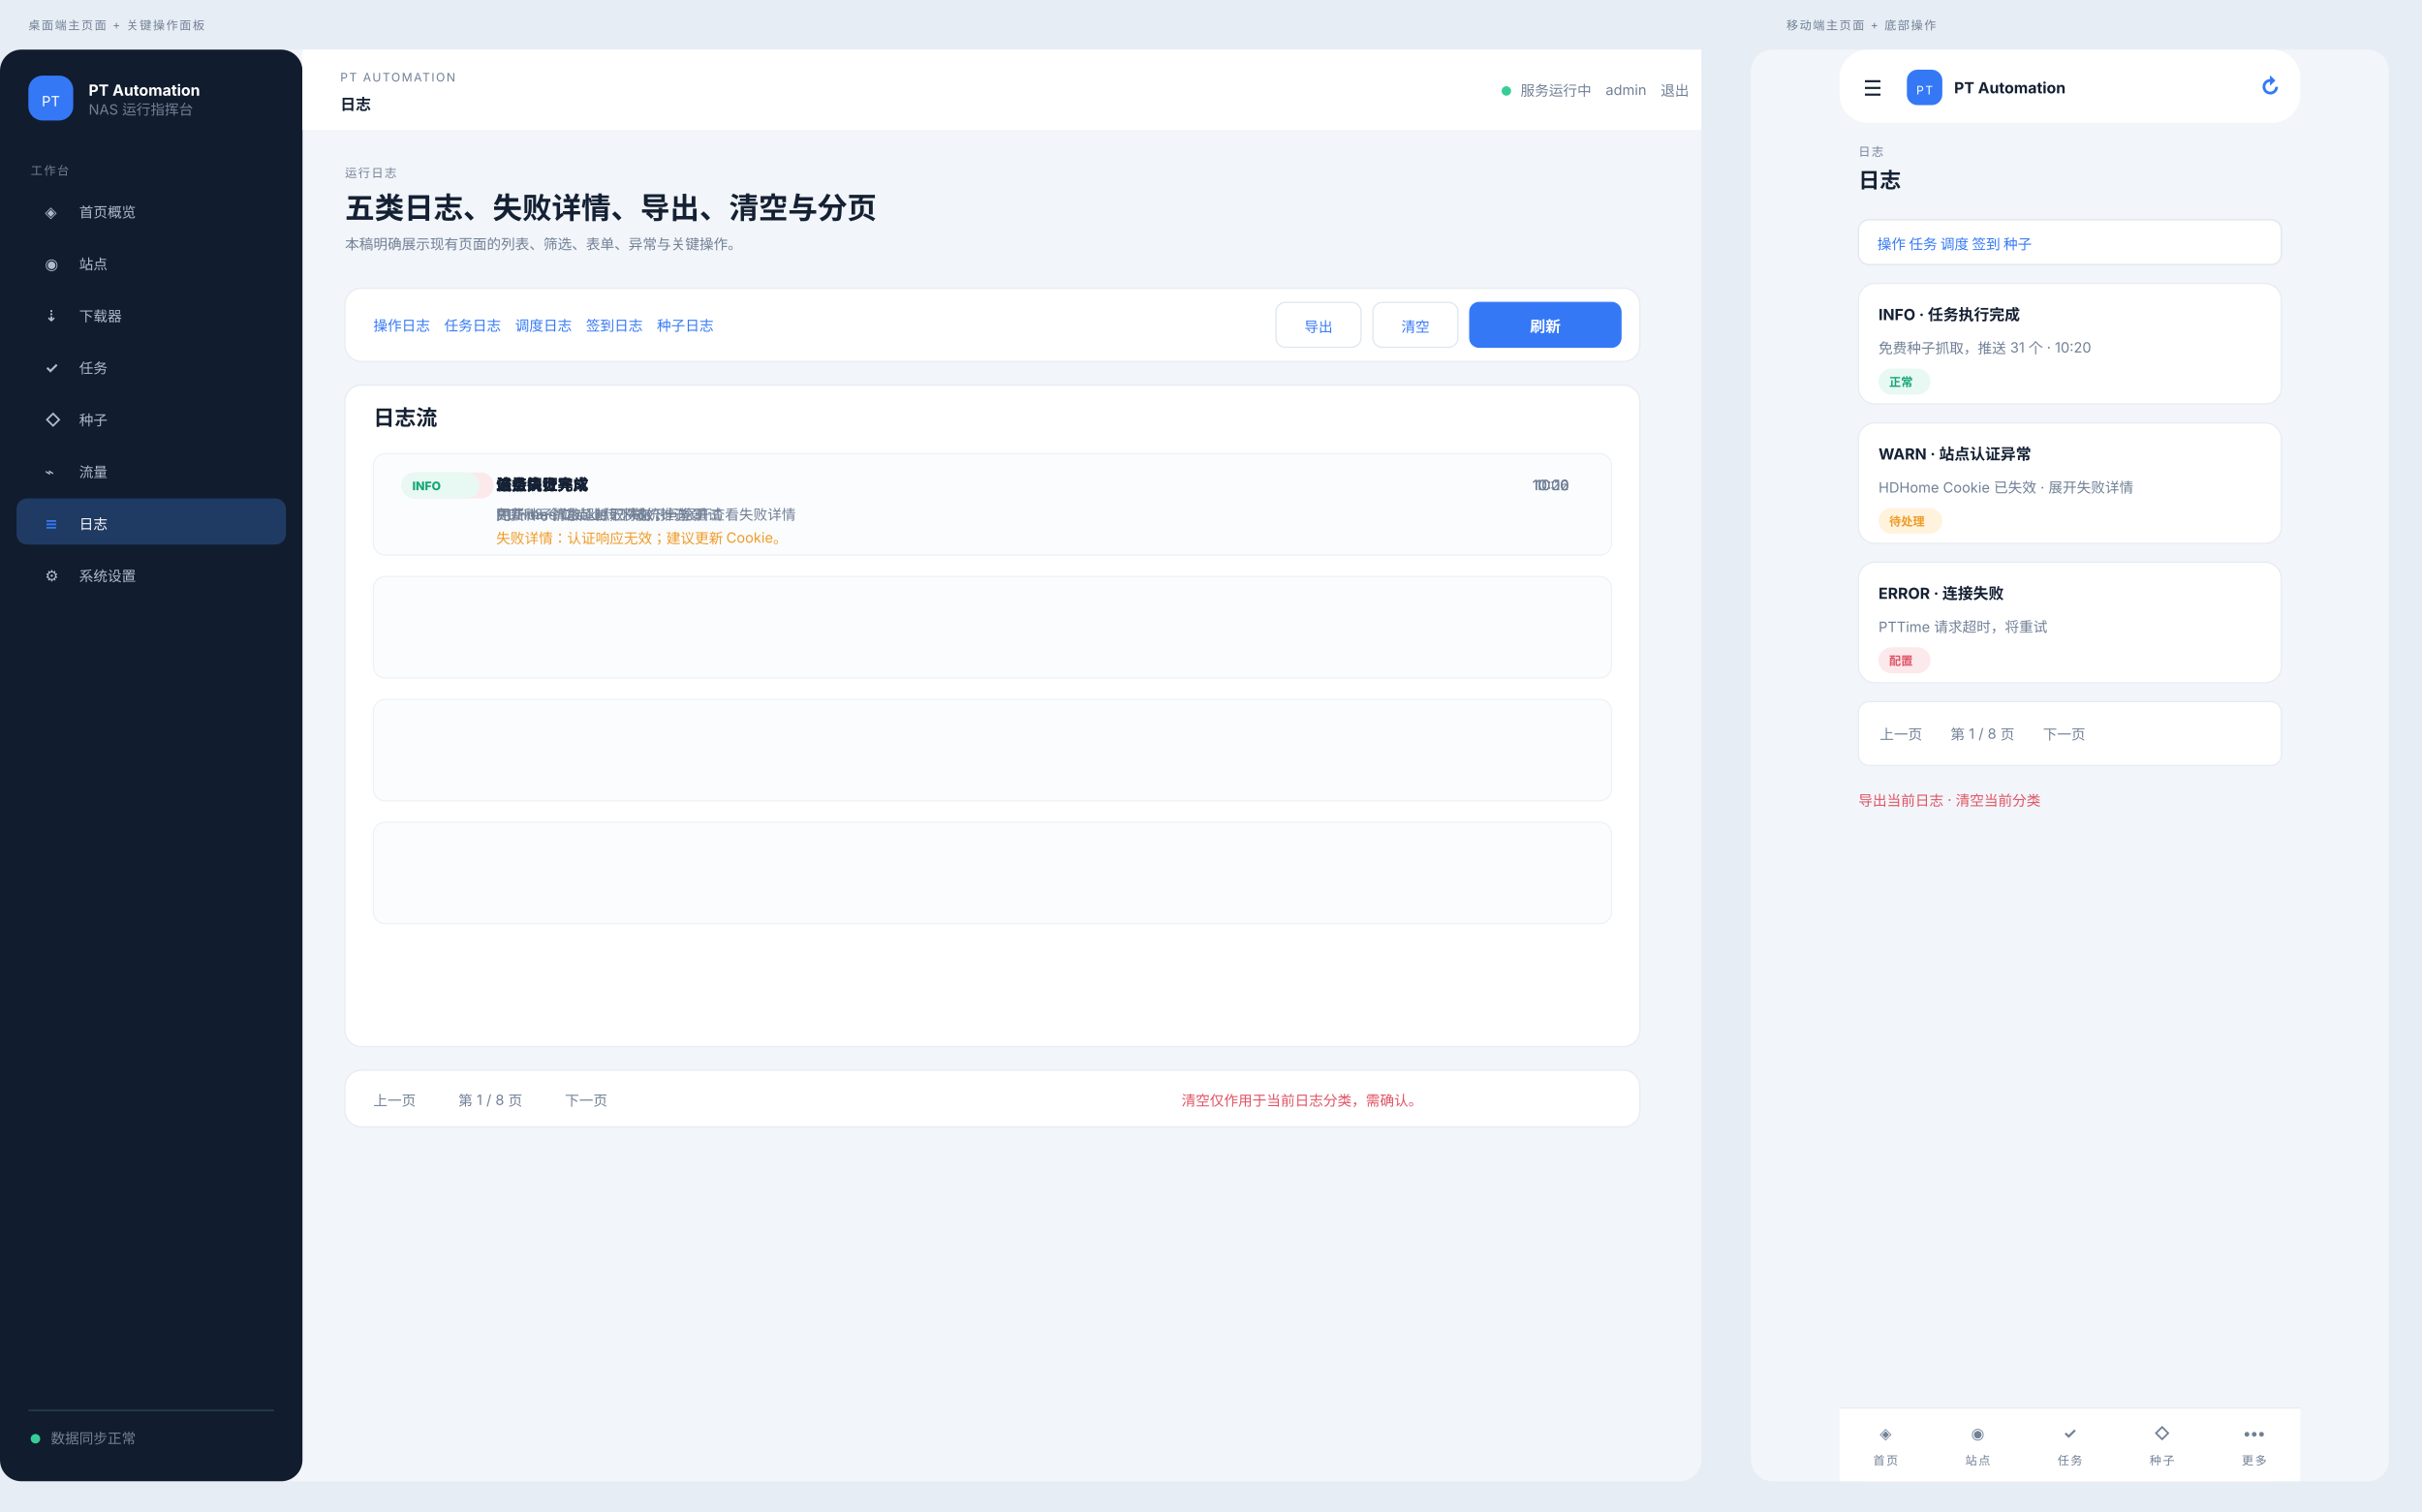
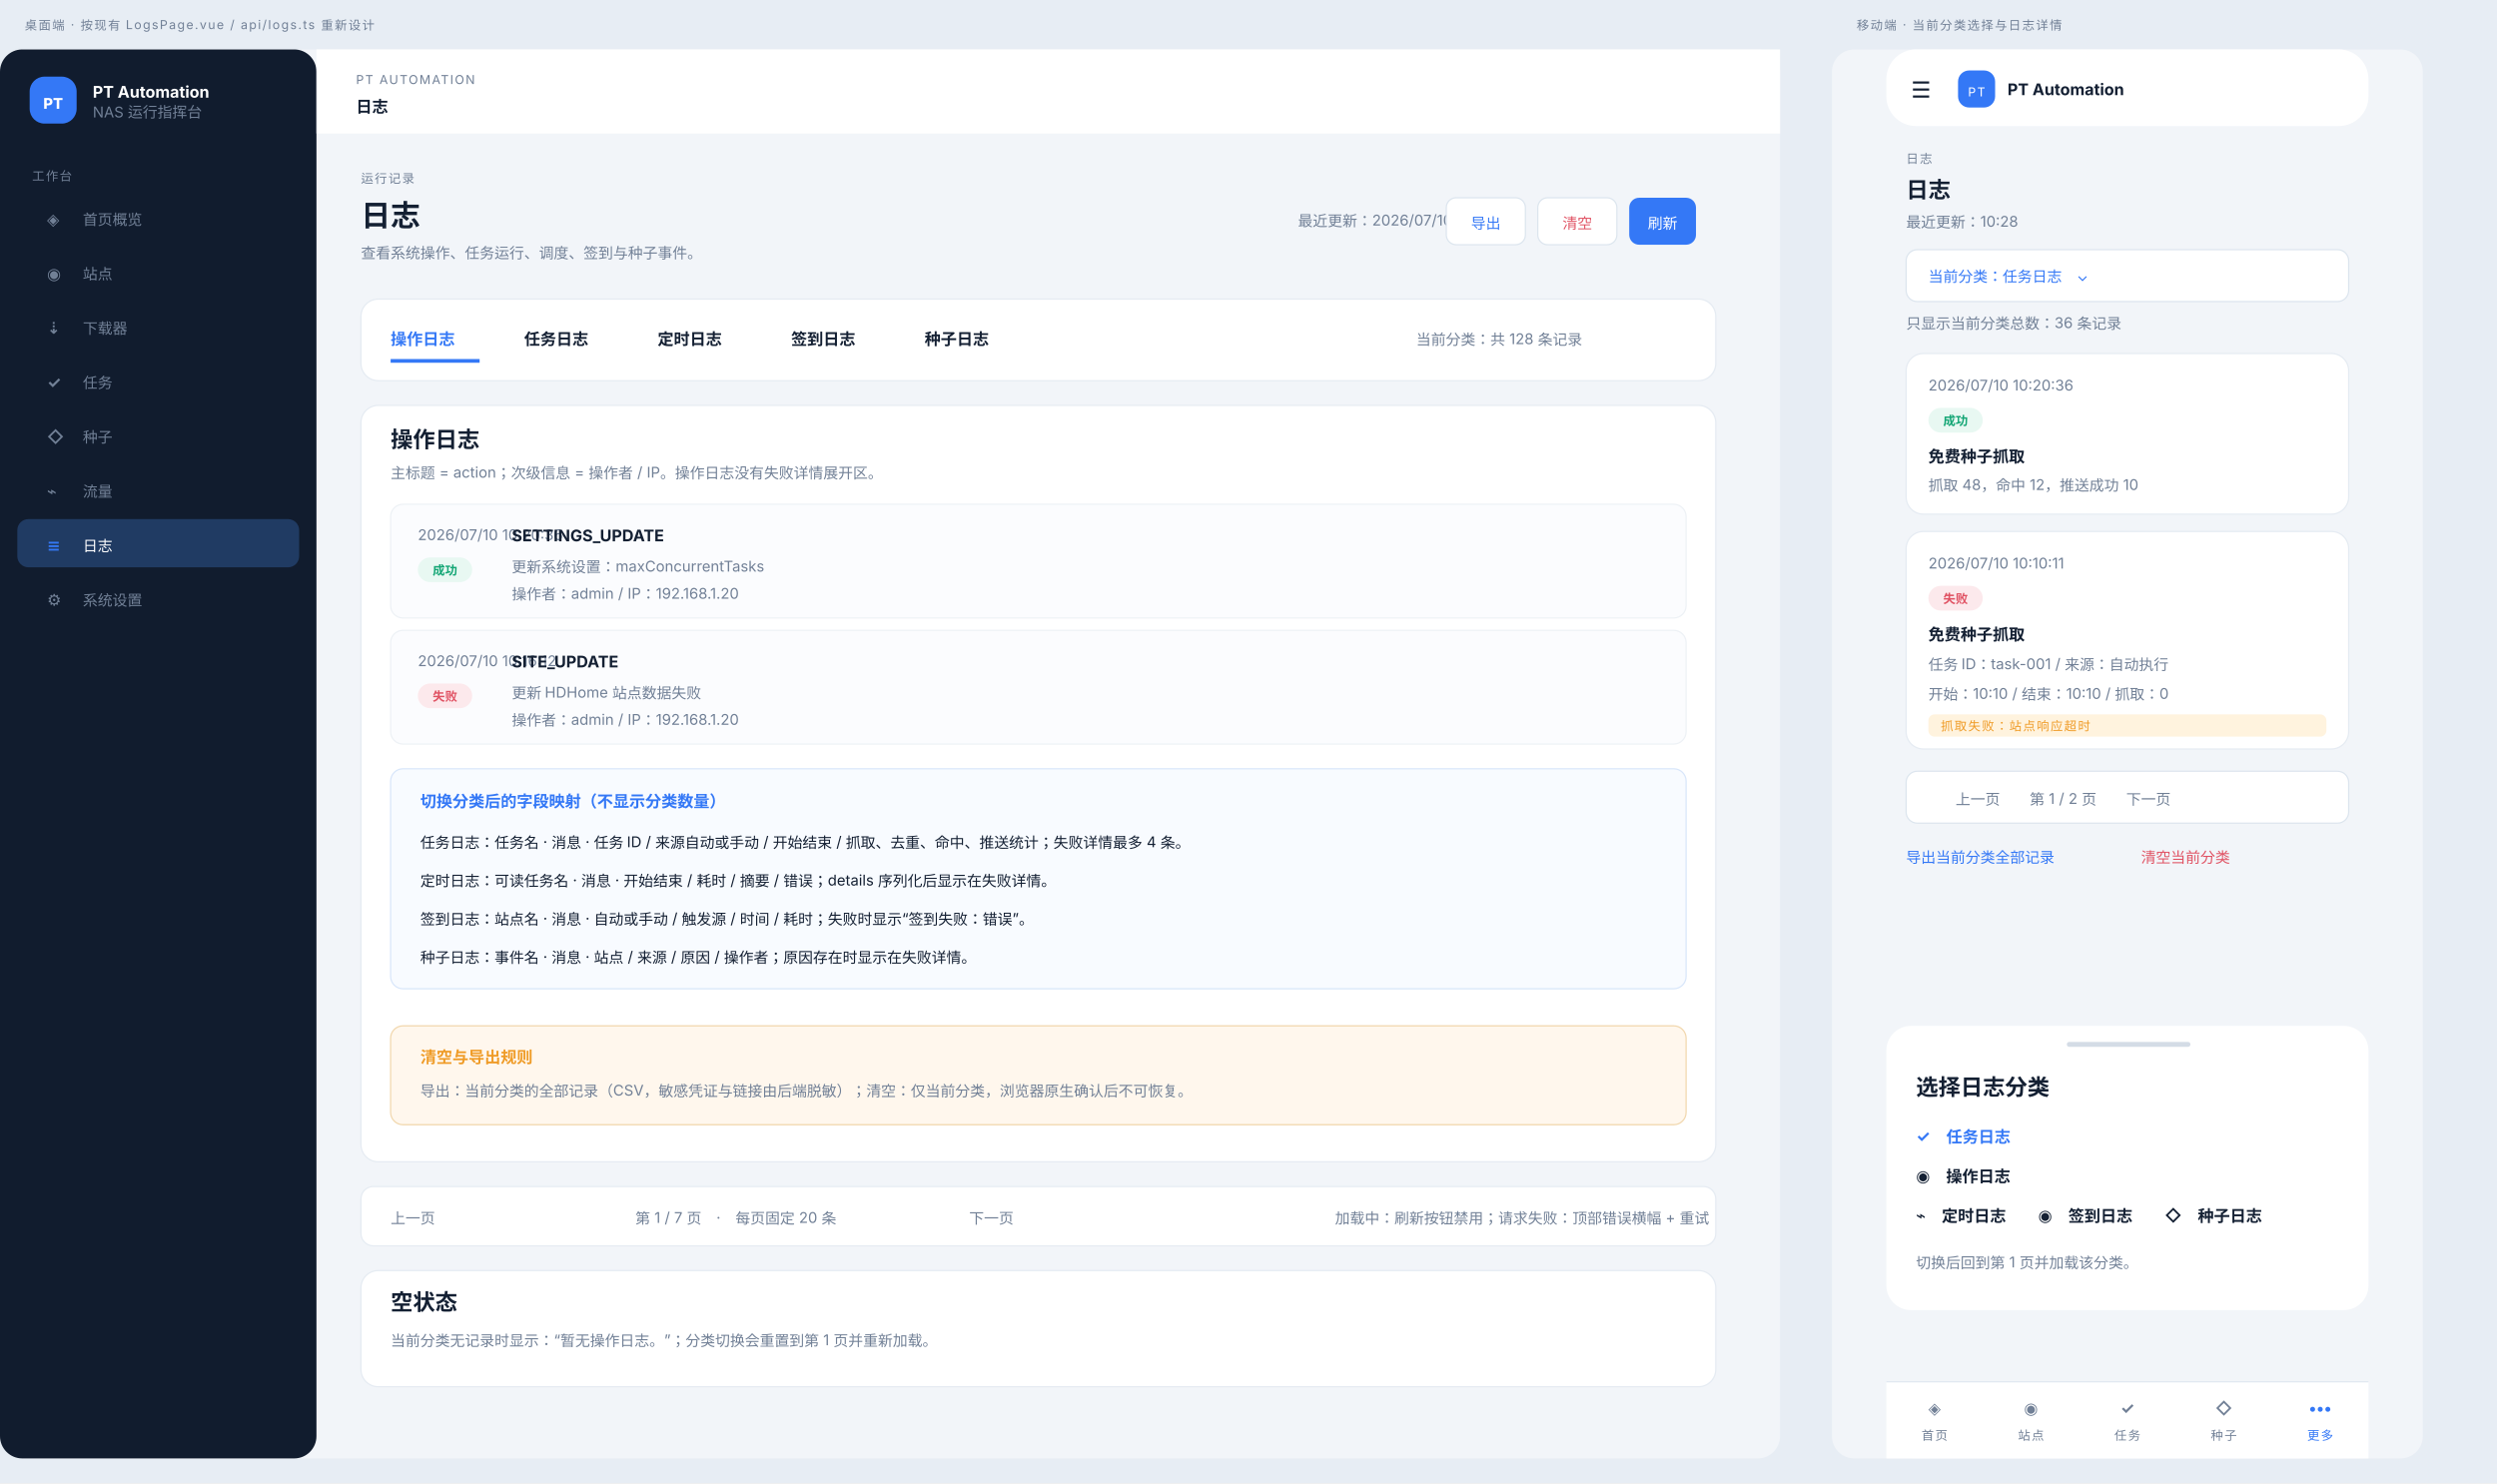
- <svg xmlns="http://www.w3.org/2000/svg" width="2050" height="1280" viewBox="0 0 2050 1280">
-   <style>text{font-family:Inter,"PingFang SC","Microsoft YaHei",sans-serif}.ink{fill:#142033}.muted{fill:#718096}.nav{fill:#aebbd0}.white{fill:#fff}.blue{fill:#3478f6}.green{fill:#14a675}.orange{fill:#ef9b26}.red{fill:#e05263}.tiny{font-size:10px;letter-spacing:1.2px}.small{font-size:12px}.label{font-size:13px;font-weight:700}.title{font-size:18px;font-weight:800}.value{font-size:25px;font-weight:800}.pill{font-size:10px;font-weight:800}</style>
-   <rect width="2050" height="1280" fill="#e7edf4" />
-   <text x="24" y="25" class="muted tiny">桌面端主页面 + 关键操作面板</text>
-   <text x="1512" y="25" class="muted tiny">移动端主页面 + 底部操作</text>
-   <g transform="translate(0 42)">
-     <rect width="1440" height="1212" rx="18" fill="#f2f5f9" />
-     <rect width="256" height="1212" rx="18" fill="#111c2e" />
+ <svg xmlns="http://www.w3.org/2000/svg" width="2020" height="1200" viewBox="0 0 2020 1200">
+   <style>text{font-family:Inter,"PingFang SC","Microsoft YaHei",sans-serif}.ink{fill:#142033}.muted{fill:#718096}.white{fill:#fff}.blue{fill:#3478f6}.green{fill:#14a675}.orange{fill:#ef9b26}.red{fill:#e05263}.tiny{font-size:10px;letter-spacing:1.1px}.small{font-size:12px}.label{font-size:13px;font-weight:700}.title{font-size:18px;font-weight:800}.value{font-size:24px;font-weight:800}.pill{font-size:10px;font-weight:800}</style>
+   <rect width="2020" height="1200" fill="#e7edf4" />
+   <text x="20" y="24" class="muted tiny">桌面端 · 按现有 LogsPage.vue / api/logs.ts 重新设计</text>
+   <text x="1502" y="24" class="muted tiny">移动端 · 当前分类选择与日志详情</text>
+   <g transform="translate(0 40)">
+     <rect width="1440" height="1140" rx="18" fill="#f2f5f9" />
+     <rect width="256" height="1140" rx="18" fill="#111c2e" />
    <rect x="256" width="1184" height="68" fill="#fff" />
-     <rect x="24" y="22" width="38" height="38" rx="12" fill="#3478f6" stroke="none" />
-     <text x="43" y="48" class="white small" text-anchor="middle">PT</text>
+     <rect x="24" y="22" width="38" height="38" rx="12" fill="#3478f6" />
+     <text x="43" y="48" text-anchor="middle" class="white small" font-weight="800">PT</text>
    <text x="75" y="39" class="white label">PT Automation</text>
    <text x="75" y="55" class="muted small">NAS 运行指挥台</text>
    <text x="26" y="106" class="muted tiny">工作台</text>
-     <text x="38" y="142" class="nav label">◈</text>
-     <text x="67" y="142" class="nav small">首页概览</text>
-     <text x="38" y="186" class="nav label">◉</text>
-     <text x="67" y="186" class="nav small">站点</text>
-     <text x="38" y="230" class="nav label">⇣</text>
-     <text x="67" y="230" class="nav small">下载器</text>
-     <text x="38" y="274" class="nav label">✓</text>
-     <text x="67" y="274" class="nav small">任务</text>
-     <text x="38" y="318" class="nav label">◇</text>
-     <text x="67" y="318" class="nav small">种子</text>
-     <text x="38" y="362" class="nav label">⌁</text>
-     <text x="67" y="362" class="nav small">流量</text>
+     <text x="38" y="142" class="muted label">◈</text>
+     <text x="67" y="142" class="muted small">首页概览</text>
+     <text x="38" y="186" class="muted label">◉</text>
+     <text x="67" y="186" class="muted small">站点</text>
+     <text x="38" y="230" class="muted label">⇣</text>
+     <text x="67" y="230" class="muted small">下载器</text>
+     <text x="38" y="274" class="muted label">✓</text>
+     <text x="67" y="274" class="muted small">任务</text>
+     <text x="38" y="318" class="muted label">◇</text>
+     <text x="67" y="318" class="muted small">种子</text>
+     <text x="38" y="362" class="muted label">⌁</text>
+     <text x="67" y="362" class="muted small">流量</text>
    <rect x="14" y="380" width="228" height="39" rx="9" fill="#203b63" />
    <text x="38" y="406" class="blue label">≡</text>
    <text x="67" y="406" class="white small">日志</text>
-     <text x="38" y="450" class="nav label">⚙</text>
-     <text x="67" y="450" class="nav small">系统设置</text>
-     <line x1="24" y1="1152" x2="232" y2="1152" stroke="#31435e" />
-     <circle cx="30" cy="1176" r="4" fill="#35cf96" />
-     <text x="43" y="1180" class="muted small">数据同步正常</text>
-     <text x="288" y="27" class="muted tiny">PT AUTOMATION</text>
+     <text x="38" y="450" class="muted label">⚙</text>
+     <text x="67" y="450" class="muted small">系统设置</text>
+     <text x="288" y="28" class="muted tiny">PT AUTOMATION</text>
    <text x="288" y="51" class="ink label">日志</text>
-     <circle cx="1275" cy="35" r="4" fill="#35cf96" />
-     <text x="1287" y="39" class="muted small">服务运行中　admin　退出</text>
-     <text x="292" y="108" class="muted tiny">运行日志</text>
-     <text x="292" y="143" class="ink value">五类日志、失败详情、导出、清空与分页</text>
-     <text x="292" y="169" class="muted small">本稿明确展示现有页面的列表、筛选、表单、异常与关键操作。</text>
-     <rect x="292" y="202" width="1096" height="62" rx="14" fill="#fff" stroke="#e5ebf2" />
-     <text x="316" y="238" class="blue small">操作日志　任务日志　调度日志　签到日志　种子日志</text>
-     <rect x="1080" y="214" width="72" height="38" rx="8" fill="#fff" stroke="#dce5ee" />
-     <text x="1116" y="239" class="blue small" text-anchor="middle">导出</text>
-     <rect x="1162" y="214" width="72" height="38" rx="8" fill="#fff" stroke="#dce5ee" />
-     <text x="1198" y="239" class="blue small" text-anchor="middle">清空</text>
-     <rect x="1244" y="214" width="128" height="38" rx="8" fill="#3478f6" stroke="#3478f6" />
-     <text x="1308" y="239" class="white label" text-anchor="middle">刷新</text>
-     <rect x="292" y="284" width="1096" height="560" rx="14" fill="#fff" stroke="#e5ebf2" />
-     <text x="316" y="318" class="ink title">日志流</text>
-     <rect x="316" y="342" width="1048" height="86" rx="10" fill="#fbfcfe" stroke="#edf1f5" />
-     <rect x="340" y="358" width="66" height="22" rx="11" fill="#e8f8f2" stroke="none" />
-     <text x="349" y="373" class="green pill">INFO</text>
-     <text x="420" y="373" class="ink label">任务执行完成</text>
-     <text x="420" y="398" class="muted small">免费种子抓取：抓取 48，推送 31</text>
-     <text x="1328" y="373" class="muted small" text-anchor="end">10:20</text>
-     <rect x="316" y="446" width="1048" height="86" rx="10" fill="#fbfcfe" stroke="#edf1f5" />
-     <rect x="340" y="358" width="66" height="22" rx="11" fill="#fff3de" stroke="none" />
-     <text x="349" y="373" class="orange pill">WARN</text>
-     <text x="420" y="373" class="ink label">站点认证异常</text>
-     <text x="420" y="398" class="muted small">HDHome Cookie 已失效，可展开查看失败详情</text>
-     <text x="1328" y="373" class="muted small" text-anchor="end">10:16</text>
-     <text x="420" y="418" class="orange small">失败详情：认证响应无效；建议更新 Cookie。</text>
-     <rect x="316" y="550" width="1048" height="86" rx="10" fill="#fbfcfe" stroke="#edf1f5" />
-     <rect x="340" y="358" width="78" height="22" rx="11" fill="#fce9ec" stroke="none" />
-     <text x="349" y="373" class="red pill">ERROR</text>
-     <text x="420" y="373" class="ink label">连接失败</text>
-     <text x="420" y="398" class="muted small">PTTime 请求超时，将在下一轮重试</text>
-     <text x="1328" y="373" class="muted small" text-anchor="end">10:12</text>
-     <rect x="316" y="654" width="1048" height="86" rx="10" fill="#fbfcfe" stroke="#edf1f5" />
-     <rect x="340" y="358" width="66" height="22" rx="11" fill="#e8f8f2" stroke="none" />
-     <text x="349" y="373" class="green pill">INFO</text>
-     <text x="420" y="373" class="ink label">流量同步完成</text>
-     <text x="420" y="398" class="muted small">更新 12 个站点上传下载统计</text>
-     <text x="1328" y="373" class="muted small" text-anchor="end">10:00</text>
-     <rect x="292" y="864" width="1096" height="48" rx="14" fill="#fff" stroke="#e5ebf2" />
-     <text x="316" y="894" class="muted small">上一页　　　第 1 / 8 页　　　下一页</text>
-     <text x="1000" y="894" class="red small">清空仅作用于当前日志分类，需确认。</text>
+     <text x="292" y="108" class="muted tiny">运行记录</text>
+     <text x="292" y="143" class="ink value">日志</text>
+     <text x="292" y="169" class="muted small">查看系统操作、任务运行、调度、签到与种子事件。</text>
+     <text x="1050" y="143" class="muted small">最近更新：2026/07/10 10:28</text>
+     <rect x="1170" y="120" width="64" height="38" rx="8" fill="#fff" stroke="#dce5ee" />
+     <text x="1202" y="145" text-anchor="middle" class="blue small">导出</text>
+     <rect x="1244" y="120" width="64" height="38" rx="8" fill="#fff" stroke="#dce5ee" />
+     <text x="1276" y="145" text-anchor="middle" class="red small">清空</text>
+     <rect x="1318" y="120" width="54" height="38" rx="8" fill="#3478f6" />
+     <text x="1345" y="145" text-anchor="middle" class="white small">刷新</text>
+     <rect x="292" y="202" width="1096" height="66" rx="14" fill="#fff" stroke="#e5ebf2" />
+     <text x="316" y="239" class="blue label">操作日志</text>
+     <text x="424" y="239" class="ink label">任务日志</text>
+     <text x="532" y="239" class="ink label">定时日志</text>
+     <text x="640" y="239" class="ink label">签到日志</text>
+     <text x="748" y="239" class="ink label">种子日志</text>
+     <line x1="316" y1="252" x2="388" y2="252" stroke="#3478f6" stroke-width="3" />
+     <text x="1280" y="239" text-anchor="end" class="muted small">当前分类：共 128 条记录</text>
+     <rect x="292" y="288" width="1096" height="612" rx="14" fill="#fff" stroke="#e5ebf2" />
+     <text x="316" y="322" class="ink title">操作日志</text>
+     <text x="316" y="347" class="muted small">主标题 = action；次级信息 = 操作者 / IP。操作日志没有失败详情展开区。</text>
+     <rect x="316" y="368" width="1048" height="92" rx="10" fill="#fbfcfe" stroke="#edf1f5" />
+     <text x="338" y="397" class="muted small">2026/07/10 10:20:36</text>
+     <rect x="338" y="411" width="44" height="20" rx="10" fill="#e8f8f2" />
+     <text x="360" y="425" text-anchor="middle" class="green pill">成功</text>
+     <text x="414" y="398" class="ink label">SETTINGS_UPDATE</text>
+     <text x="414" y="423" class="muted small">更新系统设置：maxConcurrentTasks</text>
+     <text x="414" y="445" class="muted small">操作者：admin / IP：192.168.1.20</text>
+     <rect x="316" y="470" width="1048" height="92" rx="10" fill="#fbfcfe" stroke="#edf1f5" />
+     <text x="338" y="499" class="muted small">2026/07/10 10:16:12</text>
+     <rect x="338" y="513" width="44" height="20" rx="10" fill="#fce9ec" />
+     <text x="360" y="527" text-anchor="middle" class="red pill">失败</text>
+     <text x="414" y="500" class="ink label">SITE_UPDATE</text>
+     <text x="414" y="525" class="muted small">更新 HDHome 站点数据失败</text>
+     <text x="414" y="547" class="muted small">操作者：admin / IP：192.168.1.20</text>
+     <rect x="316" y="582" width="1048" height="178" rx="10" fill="#f8fbff" stroke="#d8e6fa" />
+     <text x="340" y="613" class="blue label">切换分类后的字段映射（不显示分类数量）</text>
+     <text x="340" y="646" class="ink small">任务日志：任务名 · 消息 · 任务 ID / 来源自动或手动 / 开始结束 / 抓取、去重、命中、推送统计；失败详情最多 4 条。</text>
+     <text x="340" y="677" class="ink small">定时日志：可读任务名 · 消息 · 开始结束 / 耗时 / 摘要 / 错误；details 序列化后显示在失败详情。</text>
+     <text x="340" y="708" class="ink small">签到日志：站点名 · 消息 · 自动或手动 / 触发源 / 时间 / 耗时；失败时显示“签到失败：错误”。</text>
+     <text x="340" y="739" class="ink small">种子日志：事件名 · 消息 · 站点 / 来源 / 原因 / 操作者；原因存在时显示在失败详情。</text>
+     <rect x="316" y="790" width="1048" height="80" rx="10" fill="#fff7ed" stroke="#f1d7ad" />
+     <text x="340" y="820" class="orange label">清空与导出规则</text>
+     <text x="340" y="847" class="muted small">导出：当前分类的全部记录（CSV，敏感凭证与链接由后端脱敏）；清空：仅当前分类，浏览器原生确认后不可恢复。</text>
+     <rect x="292" y="920" width="1096" height="48" rx="10" fill="#fff" stroke="#e5ebf2" />
+     <text x="316" y="950" class="muted small">上一页</text>
+     <text x="514" y="950" class="muted small">第 1 / 7 页　·　每页固定 20 条</text>
+     <text x="784" y="950" class="muted small">下一页</text>
+     <text x="1080" y="950" class="muted small">加载中：刷新按钮禁用；请求失败：顶部错误横幅 + 重试</text>
+     <rect x="292" y="988" width="1096" height="94" rx="14" fill="#fff" stroke="#e5ebf2" />
+     <text x="316" y="1020" class="ink title">空状态</text>
+     <text x="316" y="1049" class="muted small">当前分类无记录时显示：“暂无操作日志。”；分类切换会重置到第 1 页并重新加载。</text>
  </g>
-   <g transform="translate(1482 42)">
-     <rect width="540" height="1212" rx="18" fill="#f2f5f9" />
-     <rect x="75" y="0" width="390" height="1212" rx="24" fill="#f2f5f9" stroke="none" />
-     <rect x="75" y="0" width="390" height="62" rx="24" fill="#fff" stroke="none" />
-     <text x="95" y="39" class="ink title">☰</text>
-     <rect x="132" y="17" width="30" height="30" rx="9" fill="#3478f6" stroke="none" />
-     <text x="147" y="38" class="white tiny" text-anchor="middle">PT</text>
-     <text x="172" y="37" class="ink label">PT Automation</text>
-     <text x="431" y="38" class="blue title">↻</text>
-     <text x="91" y="90" class="muted tiny">日志</text>
-     <text x="91" y="117" class="ink title">日志</text>
-     <rect x="91" y="144" width="358" height="38" rx="9" fill="#fff" stroke="#dce5ee" />
-     <text x="107" y="169" class="blue small">操作 任务 调度 签到 种子</text>
-     <rect x="91" y="198" width="358" height="102" rx="14" fill="#fff" stroke="#e5ebf2" />
-     <text x="108" y="229" class="ink label">INFO · 任务执行完成</text>
-     <text x="108" y="257" class="muted small">免费种子抓取，推送 31 个 · 10:20</text>
-     <rect x="108" y="270" width="44" height="22" rx="11" fill="#e8f8f2" stroke="none" />
-     <text x="117" y="285" class="green pill">正常</text>
-     <rect x="91" y="316" width="358" height="102" rx="14" fill="#fff" stroke="#e5ebf2" />
-     <text x="108" y="347" class="ink label">WARN · 站点认证异常</text>
-     <text x="108" y="375" class="muted small">HDHome Cookie 已失效 · 展开失败详情</text>
-     <rect x="108" y="388" width="54" height="22" rx="11" fill="#fff3de" stroke="none" />
-     <text x="117" y="403" class="orange pill">待处理</text>
-     <rect x="91" y="434" width="358" height="102" rx="14" fill="#fff" stroke="#e5ebf2" />
-     <text x="108" y="465" class="ink label">ERROR · 连接失败</text>
-     <text x="108" y="493" class="muted small">PTTime 请求超时，将重试</text>
-     <rect x="108" y="506" width="44" height="22" rx="11" fill="#fce9ec" stroke="none" />
-     <text x="117" y="521" class="red pill">配置</text>
-     <rect x="91" y="552" width="358" height="54" rx="9" fill="#fff" stroke="#e5ebf2" />
-     <text x="109" y="584" class="muted small">上一页　　第 1 / 8 页　　下一页</text>
-     <text x="91" y="640" class="red small">导出当前日志 · 清空当前分类</text>
-     <rect x="75" y="1150" width="390" height="62" rx="0" fill="#fff" stroke="none" />
-     <line x1="75" y1="1150" x2="465" y2="1150" stroke="#e5ebf2" />
-     <text x="114" y="1176" class="muted label" text-anchor="middle">◈</text>
-     <text x="114" y="1198" class="muted tiny" text-anchor="middle">首页</text>
-     <text x="192" y="1176" class="muted label" text-anchor="middle">◉</text>
-     <text x="192" y="1198" class="muted tiny" text-anchor="middle">站点</text>
-     <text x="270" y="1176" class="muted label" text-anchor="middle">✓</text>
-     <text x="270" y="1198" class="muted tiny" text-anchor="middle">任务</text>
-     <text x="348" y="1176" class="muted label" text-anchor="middle">◇</text>
-     <text x="348" y="1198" class="muted tiny" text-anchor="middle">种子</text>
-     <text x="426" y="1176" class="muted label" text-anchor="middle">•••</text>
-     <text x="426" y="1198" class="muted tiny" text-anchor="middle">更多</text>
+   <g transform="translate(1482 40)">
+     <rect width="478" height="1140" rx="18" fill="#f2f5f9" />
+     <rect x="44" width="390" height="1140" rx="24" fill="#f2f5f9" />
+     <rect x="44" width="390" height="62" rx="24" fill="#fff" />
+     <text x="64" y="39" class="ink title">☰</text>
+     <rect x="102" y="17" width="30" height="30" rx="9" fill="#3478f6" />
+     <text x="117" y="38" text-anchor="middle" class="white tiny">PT</text>
+     <text x="142" y="37" class="ink label">PT Automation</text>
+     <text x="60" y="92" class="muted tiny">日志</text>
+     <text x="60" y="120" class="ink title">日志</text>
+     <text x="60" y="144" class="muted small">最近更新：10:28</text>
+     <rect x="60" y="162" width="358" height="42" rx="9" fill="#fff" stroke="#dce5ee" />
+     <text x="78" y="188" class="blue small">当前分类：任务日志　⌄</text>
+     <text x="60" y="226" class="muted small">只显示当前分类总数：36 条记录</text>
+     <rect x="60" y="246" width="358" height="130" rx="14" fill="#fff" stroke="#e5ebf2" />
+     <text x="78" y="276" class="muted small">2026/07/10 10:20:36</text>
+     <rect x="78" y="290" width="44" height="20" rx="10" fill="#e8f8f2" />
+     <text x="100" y="304" text-anchor="middle" class="green pill">成功</text>
+     <text x="78" y="334" class="ink label">免费种子抓取</text>
+     <text x="78" y="357" class="muted small">抓取 48，命中 12，推送成功 10</text>
+     <rect x="60" y="390" width="358" height="176" rx="14" fill="#fff" stroke="#e5ebf2" />
+     <text x="78" y="420" class="muted small">2026/07/10 10:10:11</text>
+     <rect x="78" y="434" width="44" height="20" rx="10" fill="#fce9ec" />
+     <text x="100" y="448" text-anchor="middle" class="red pill">失败</text>
+     <text x="78" y="478" class="ink label">免费种子抓取</text>
+     <text x="78" y="502" class="muted small">任务 ID：task-001 / 来源：自动执行</text>
+     <text x="78" y="526" class="muted small">开始：10:10 / 结束：10:10 / 抓取：0</text>
+     <rect x="78" y="538" width="322" height="18" rx="5" fill="#fff3de" />
+     <text x="88" y="551" class="orange tiny">抓取失败：站点响应超时</text>
+     <rect x="60" y="584" width="358" height="42" rx="9" fill="#fff" stroke="#dce5ee" />
+     <text x="100" y="611" class="muted small">上一页　　第 1 / 2 页　　下一页</text>
+     <text x="60" y="658" class="blue small">导出当前分类全部记录</text>
+     <text x="250" y="658" class="red small">清空当前分类</text>
+     <rect x="44" y="790" width="390" height="230" rx="20" fill="#fff" />
+     <rect x="190" y="803" width="100" height="4" rx="2" fill="#d4dce6" />
+     <text x="68" y="846" class="ink title">选择日志分类</text>
+     <text x="68" y="884" class="blue label">✓　任务日志</text>
+     <text x="68" y="916" class="ink label">◉　操作日志</text>
+     <text x="68" y="948" class="ink label">⌁　定时日志　　◉　签到日志　　◇　种子日志</text>
+     <text x="68" y="986" class="muted small">切换后回到第 1 页并加载该分类。</text>
+     <rect x="44" y="1078" width="390" height="62" fill="#fff" />
+     <line x1="44" y1="1078" x2="434" y2="1078" stroke="#e1e8f0" />
+     <text x="83" y="1104" text-anchor="middle" class="muted label">◈</text>
+     <text x="161" y="1104" text-anchor="middle" class="muted label">◉</text>
+     <text x="239" y="1104" text-anchor="middle" class="muted label">✓</text>
+     <text x="317" y="1104" text-anchor="middle" class="muted label">◇</text>
+     <text x="395" y="1104" text-anchor="middle" class="blue label">•••</text>
+     <text x="83" y="1125" text-anchor="middle" class="muted tiny">首页</text>
+     <text x="161" y="1125" text-anchor="middle" class="muted tiny">站点</text>
+     <text x="239" y="1125" text-anchor="middle" class="muted tiny">任务</text>
+     <text x="317" y="1125" text-anchor="middle" class="muted tiny">种子</text>
+     <text x="395" y="1125" text-anchor="middle" class="blue tiny">更多</text>
  </g>
</svg>
